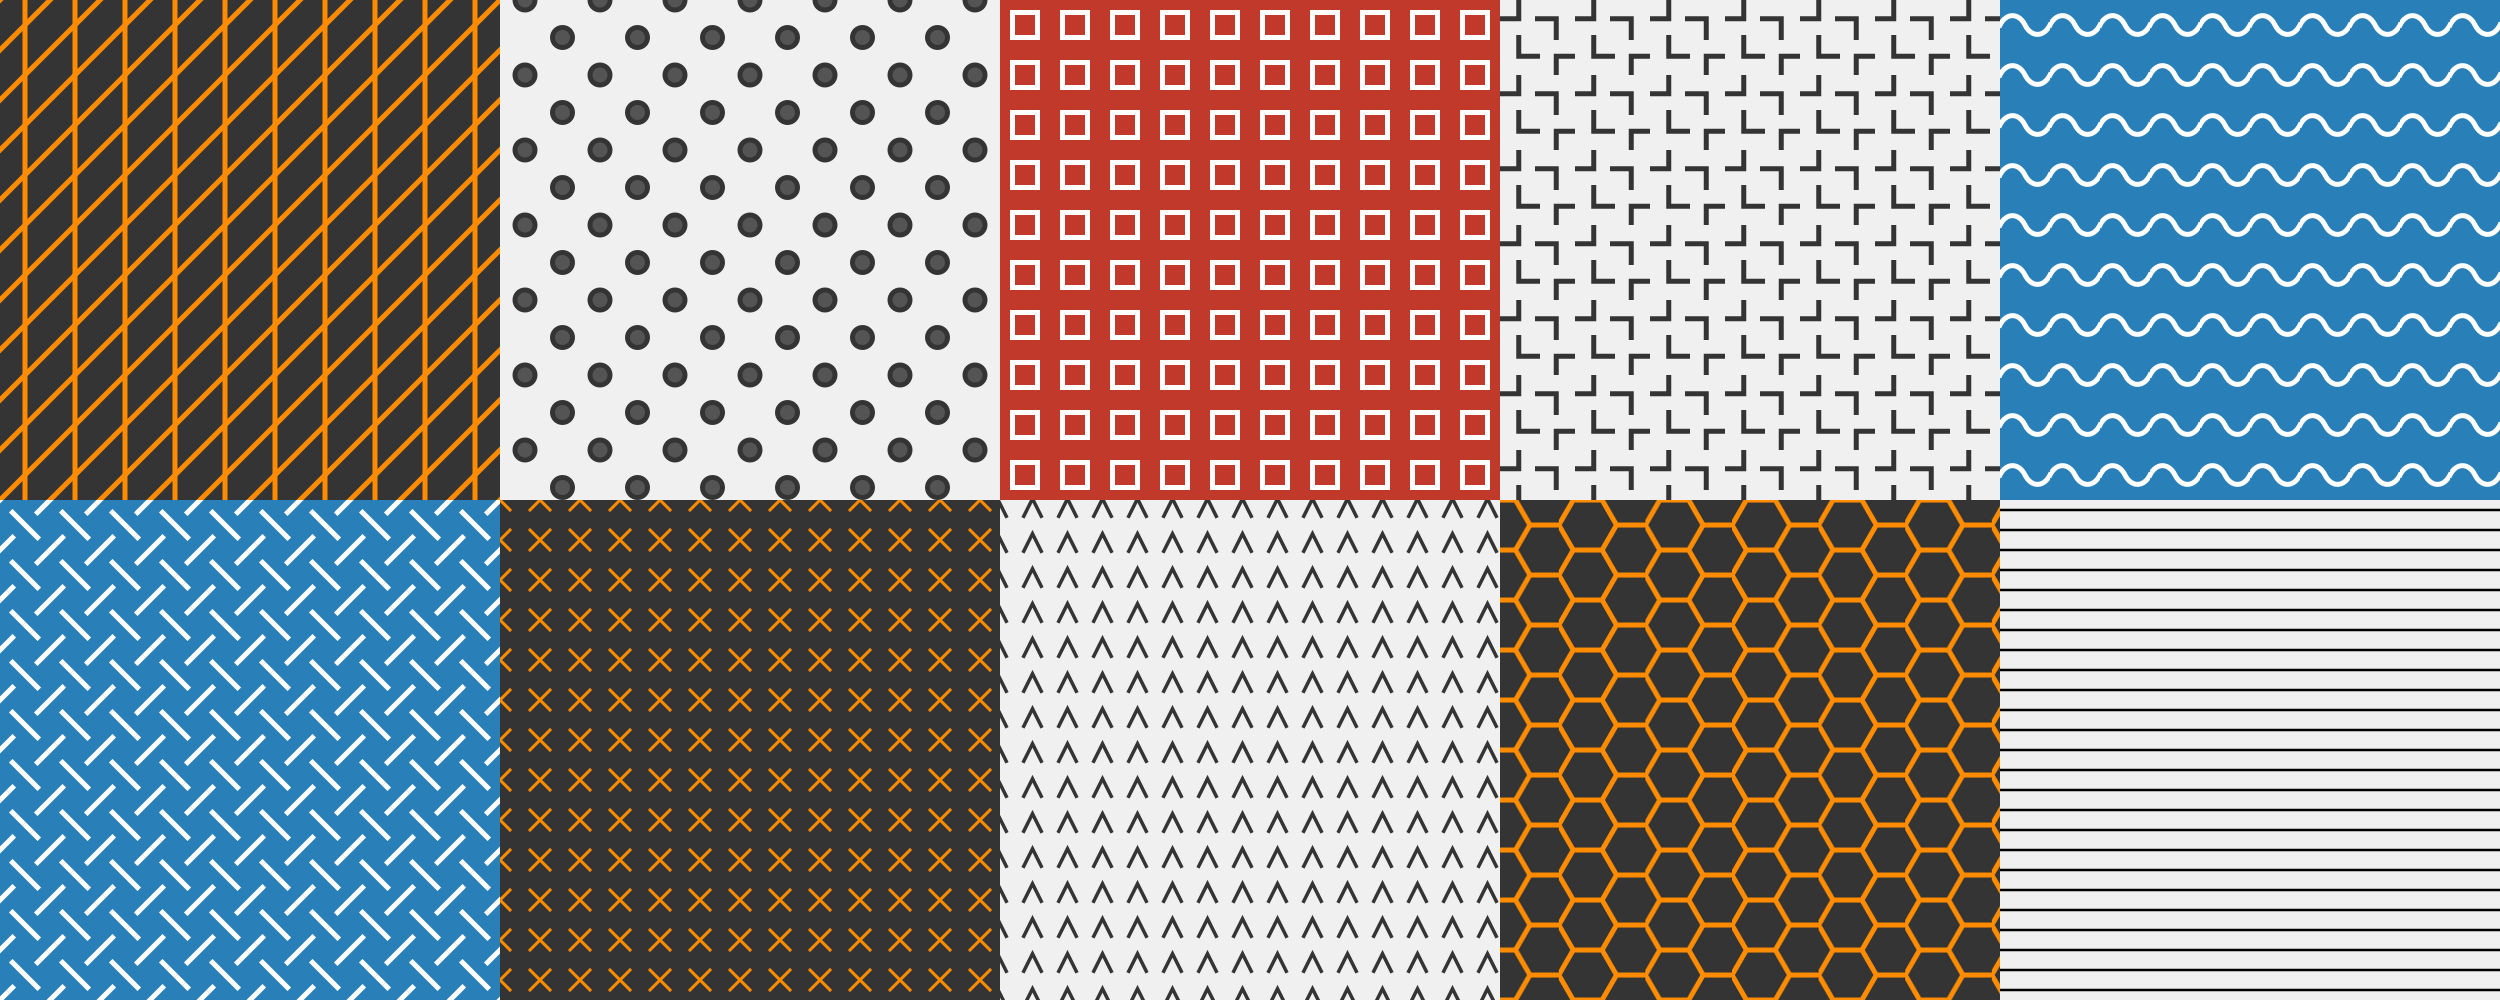
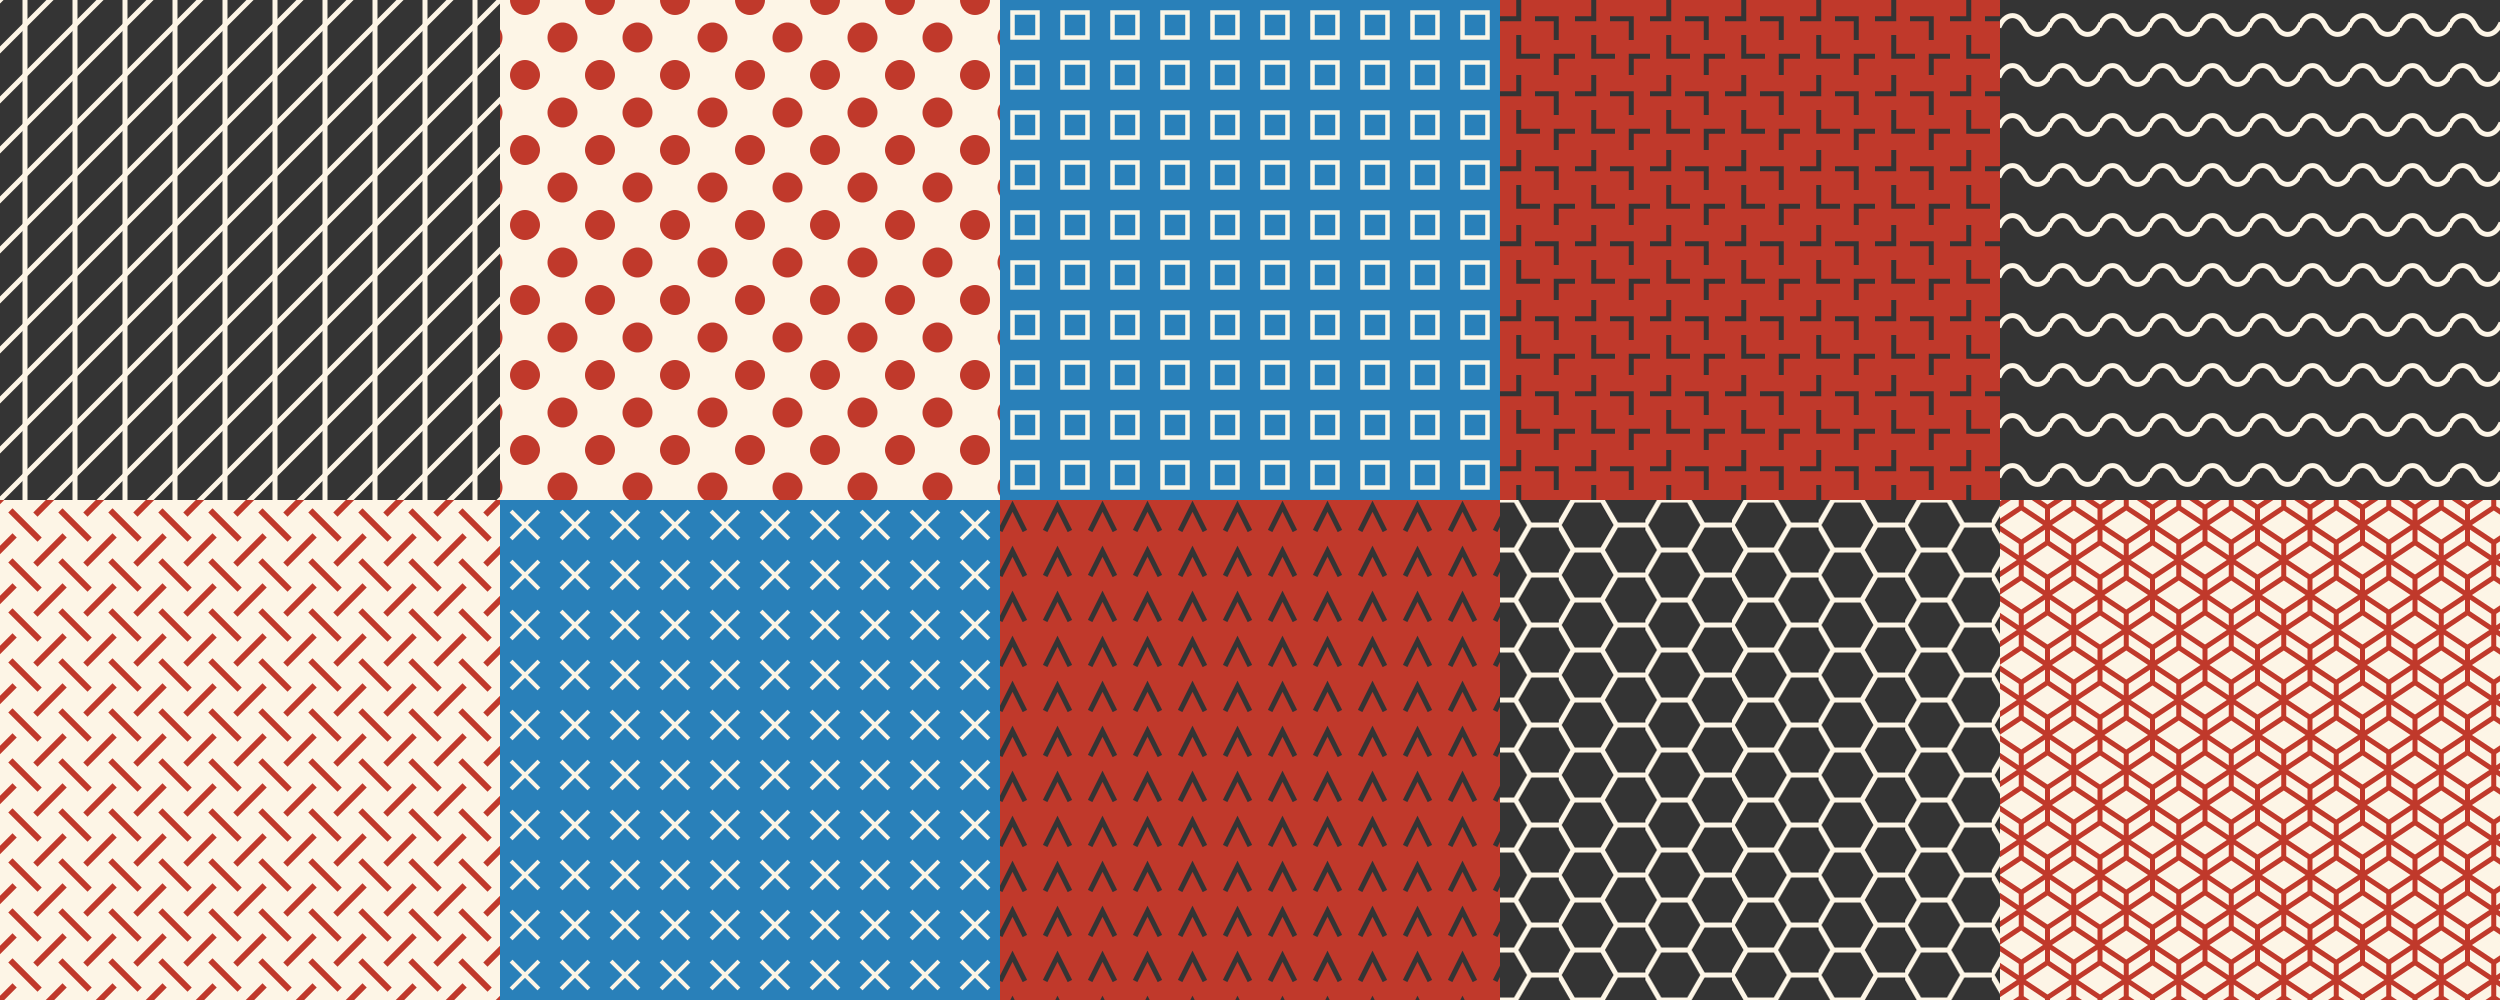
<svg xmlns="http://www.w3.org/2000/svg" width="1000" height="400" viewBox="0 0 500 200">
  <defs>
-     <pattern id="H1qC9oOi" patternUnits="userSpaceOnUse" width="10" height="10">
+     <pattern id="H1TM2a_o" patternUnits="userSpaceOnUse" width="10" height="10">
      <rect width="10" height="10" fill="#343434" />
-       <path d="M5,0l0,10" stroke="darkorange" stroke-width="1" stroke-linecap="square" />
-       <path d="M0,10l10,-10M-2.5,2.5l5,-5M7.5,12.5l5,-5" stroke="darkorange" stroke-width="1" stroke-linecap="square" />
+       <path d="M5,0l0,10" stroke="#fdf5e6" stroke-width="1" stroke-linecap="square" />
+       <path d="M0,10l10,-10M-2.5,2.5l5,-5M7.5,12.5l5,-5" stroke="#fdf5e6" stroke-width="1" stroke-linecap="square" />
    </pattern>
-     <pattern id="BJec09sds" patternUnits="userSpaceOnUse" width="15" height="15">
-       <circle cx="7.5" cy="7.5" r="2" fill="#545454" stroke="#343434" stroke-width="1" />
-       <circle r="2" fill="#545454" stroke="#343434" stroke-width="1" />
-       <circle cy="15" r="2" fill="#545454" stroke="#343434" stroke-width="1" />
-       <circle cx="15" cy="15" r="2" fill="#545454" stroke="#343434" stroke-width="1" />
-       <circle cx="15" r="2" fill="#545454" stroke="#343434" stroke-width="1" />
+     <pattern id="rJe6M3p_j" patternUnits="userSpaceOnUse" width="15" height="15">
+       <rect width="15" height="15" fill="#fdf5e6" />
+       <circle cx="7.5" cy="7.5" r="3" fill="#c0392b" stroke="#343434" stroke-width="0" />
+       <circle r="3" fill="#c0392b" stroke="#343434" stroke-width="0" />
+       <circle cy="15" r="3" fill="#c0392b" stroke="#343434" stroke-width="0" />
+       <circle cx="15" cy="15" r="3" fill="#c0392b" stroke="#343434" stroke-width="0" />
+       <circle cx="15" r="3" fill="#c0392b" stroke="#343434" stroke-width="0" />
    </pattern>
-     <pattern id="H1Z5Rqius" patternUnits="userSpaceOnUse" width="10" height="10">
-       <rect width="10" height="10" fill="#c0392b" />
-       <path d="M2.5,2.5l5,0l0,5l-5,0z" fill="none" stroke="#fff" stroke-width="1" stroke-linecap="square" />
+     <pattern id="HJWpM2TOi" patternUnits="userSpaceOnUse" width="10" height="10">
+       <rect width="10" height="10" fill="#2980b9" />
+       <path d="M2.5,2.5l5,0l0,5l-5,0z" fill="none" stroke="#fdf5e6" stroke-width="0.9" stroke-linecap="square" />
    </pattern>
-     <pattern id="BJGq09sus" patternUnits="userSpaceOnUse" width="15" height="15">
+     <pattern id="Skzafh6us" patternUnits="userSpaceOnUse" width="15" height="15">
+       <rect width="15" height="15" fill="#c0392b" />
      <path d="M0,3.75l3.75,0l0,-3.75M11.25,15l0,-3.75l3.75,0M3.75,7.5l0,3.75l3.75,0M7.5,3.75l3.75,0l0,3.75" fill="none" stroke="#343434" stroke-width="1" stroke-linecap="square" />
    </pattern>
-     <pattern id="H1Q9AciOs" patternUnits="userSpaceOnUse" width="10" height="10">
+     <pattern id="rkXpG3T_s" patternUnits="userSpaceOnUse" width="10" height="10">
+       <rect width="10" height="10" fill="#343434" />
+       <path d="M0,5c1.25,-2.5,3.75,-2.5,5,0c1.25,2.5,3.75,2.5,5,0" fill="none" stroke="#fdf5e6" stroke-width="1" stroke-linecap="square" />
+     </pattern>
+     <pattern id="BJNaz2TOo" patternUnits="userSpaceOnUse" width="10" height="10">
+       <rect width="10" height="10" fill="#fdf5e6" />
+       <path d="M2.5,2.5l5,5M7.5,2.5l5,-5M2.5,7.5l-5,5M7.5,12.5l5,-5M-2.5,2.5l5,-5" fill="#545454" stroke="#c0392b" stroke-width="1.2" stroke-linecap="square" />
+     </pattern>
+     <pattern id="SJBpzhTds" patternUnits="userSpaceOnUse" width="10" height="10">
      <rect width="10" height="10" fill="#2980b9" />
-       <path d="M0,5c1.25,-2.5,3.75,-2.5,5,0c1.25,2.5,3.75,2.5,5,0" fill="none" stroke="#fff" stroke-width="1" stroke-linecap="square" />
+       <path d="M2.5,2.5l5,5M2.5,7.5l5,-5" fill="#545454" stroke="#fdf5e6" stroke-width="0.8" stroke-linecap="square" />
    </pattern>
-     <pattern id="HJV905jus" patternUnits="userSpaceOnUse" width="10" height="10">
-       <rect width="10" height="10" fill="#2980b9" />
-       <path d="M2.5,2.5l5,5M7.5,2.5l5,-5M2.5,7.5l-5,5M7.5,12.5l5,-5M-2.5,2.5l5,-5" fill="#545454" stroke="#fff" stroke-width="1" stroke-linecap="square" />
+     <pattern id="SJLpf3pdj" patternUnits="userSpaceOnUse" width="9" height="9">
+       <rect width="9" height="9" fill="#c0392b" />
+       <path d="M2.25,6.75l2.25,-4.5l2.25,4.5" fill="none" stroke="#343434" stroke-width="1" stroke-linecap="square" />
    </pattern>
-     <pattern id="SkSqR9j_s" patternUnits="userSpaceOnUse" width="8" height="8">
-       <rect width="8" height="8" fill="#343434" />
-       <path d="M2,2l4,4M2,6l4,-4" fill="#545454" stroke="darkorange" stroke-width="0.6" stroke-linecap="square" />
+     <pattern id="B1wpznadi" patternUnits="userSpaceOnUse" width="17.32" height="10">
+       <rect width="17.32" height="10" fill="#343434" />
+       <path d="M0,5l2.887,5l5.774,0l2.887,-5l-2.887,-5l-5.774,0l-2.887,5ZM11.547,5l5.774,0" fill="none" stroke="#fdf5e6" stroke-width="1" stroke-linecap="square" />
    </pattern>
-     <pattern id="Bk85Rqj_s" patternUnits="userSpaceOnUse" width="7" height="7">
-       <path d="M1.75,5.25l1.75,-3.5l1.75,3.5" fill="none" stroke="#343434" stroke-width="0.7" stroke-linecap="square" />
-     </pattern>
-     <pattern id="ryPqA5j_o" patternUnits="userSpaceOnUse" width="17.32" height="10">
-       <rect width="17.32" height="10" fill="#343434" />
-       <path d="M0,5l2.887,5l5.774,0l2.887,-5l-2.887,-5l-5.774,0l-2.887,5ZM11.547,5l5.774,0" fill="none" stroke="darkorange" stroke-width="1" stroke-linecap="square" />
-     </pattern>
-     <pattern id="HJ_cCcs_s" patternUnits="userSpaceOnUse" width="4" height="4">
-       <path d="M0,2l4,0" stroke="#000" stroke-width="0.5" stroke-linecap="square" />
+     <pattern id="HkdaG3Tdi" patternUnits="userSpaceOnUse" width="21" height="14">
+       <rect width="21" height="14" fill="#fdf5e6" />
+       <path d="M5.25,0l0,3.5M15.75,0l0,3.5M0,3.5l0,7M10.5,3.5l0,7M21,3.5l0,7M5.25,10.5l0,3.5M15.75,10.5l0,3.5M0,3.5l5.25,-3.5l5.25,3.5l5.25,-3.5l5.25,3.5M0,7l5.25,-3.5l5.25,3.5l5.25,-3.5l5.25,3.5M0,7l5.25,3.5l5.25,-3.5l5.25,3.5l5.25,-3.5M0,10.5l5.25,3.5l5.25,-3.5l5.25,3.5l5.25,-3.5" fill="none" stroke="#c0392b" stroke-width="1" stroke-linecap="square" />
    </pattern>
  </defs>
-   <rect width="100" height="100" x="0" y="0" style="fill: url(#H1qC9oOi);" />
-   <rect width="100" height="100" x="100" y="0" style="fill: url(#BJec09sds);" />
-   <rect width="100" height="100" x="200" y="0" style="fill: url(#H1Z5Rqius);" />
-   <rect width="100" height="100" x="300" y="0" style="fill: url(#BJGq09sus);" />
-   <rect width="100" height="100" x="400" y="0" style="fill: url(#H1Q9AciOs);" />
-   <rect width="100" height="100" x="0" y="100" style="fill: url(#HJV905jus);" />
-   <rect width="100" height="100" x="100" y="100" style="fill: url(#SkSqR9j_s);" />
-   <rect width="100" height="100" x="200" y="100" style="fill: url(#Bk85Rqj_s);" />
-   <rect width="100" height="100" x="300" y="100" style="fill: url(#ryPqA5j_o);" />
-   <rect width="100" height="100" x="400" y="100" style="fill: url(#HJ_cCcs_s);" />
+   <rect width="100" height="100" x="0" y="0" style="fill: url(#H1TM2a_o);" />
+   <rect width="100" height="100" x="100" y="0" style="fill: url(#rJe6M3p_j);" />
+   <rect width="100" height="100" x="200" y="0" style="fill: url(#HJWpM2TOi);" />
+   <rect width="100" height="100" x="300" y="0" style="fill: url(#Skzafh6us);" />
+   <rect width="100" height="100" x="400" y="0" style="fill: url(#rkXpG3T_s);" />
+   <rect width="100" height="100" x="0" y="100" style="fill: url(#BJNaz2TOo);" />
+   <rect width="100" height="100" x="100" y="100" style="fill: url(#SJBpzhTds);" />
+   <rect width="100" height="100" x="200" y="100" style="fill: url(#SJLpf3pdj);" />
+   <rect width="100" height="100" x="300" y="100" style="fill: url(#B1wpznadi);" />
+   <rect width="100" height="100" x="400" y="100" style="fill: url(#HkdaG3Tdi);" />
</svg>
